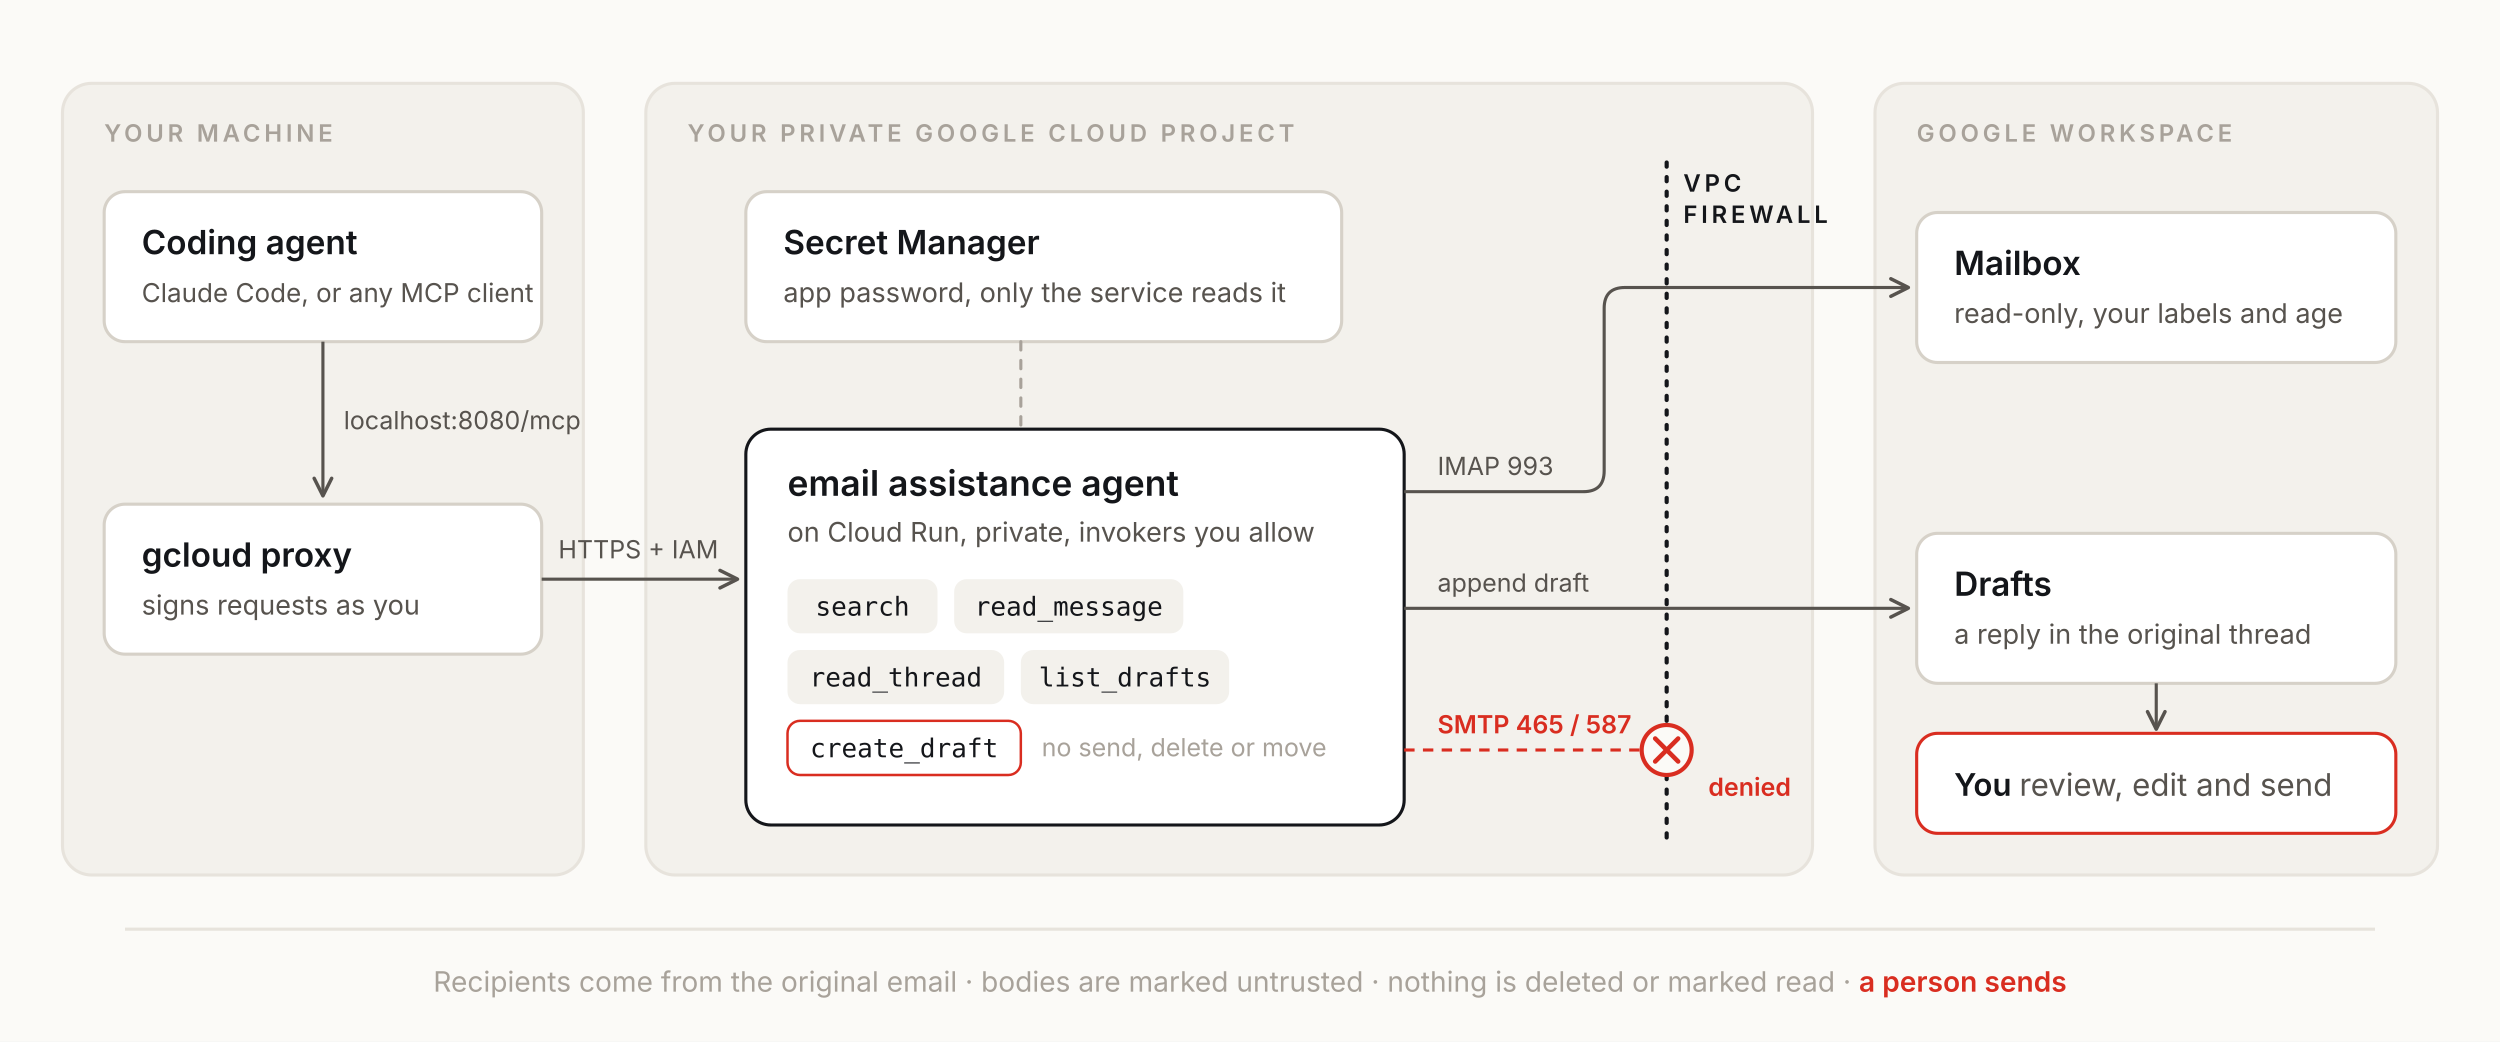
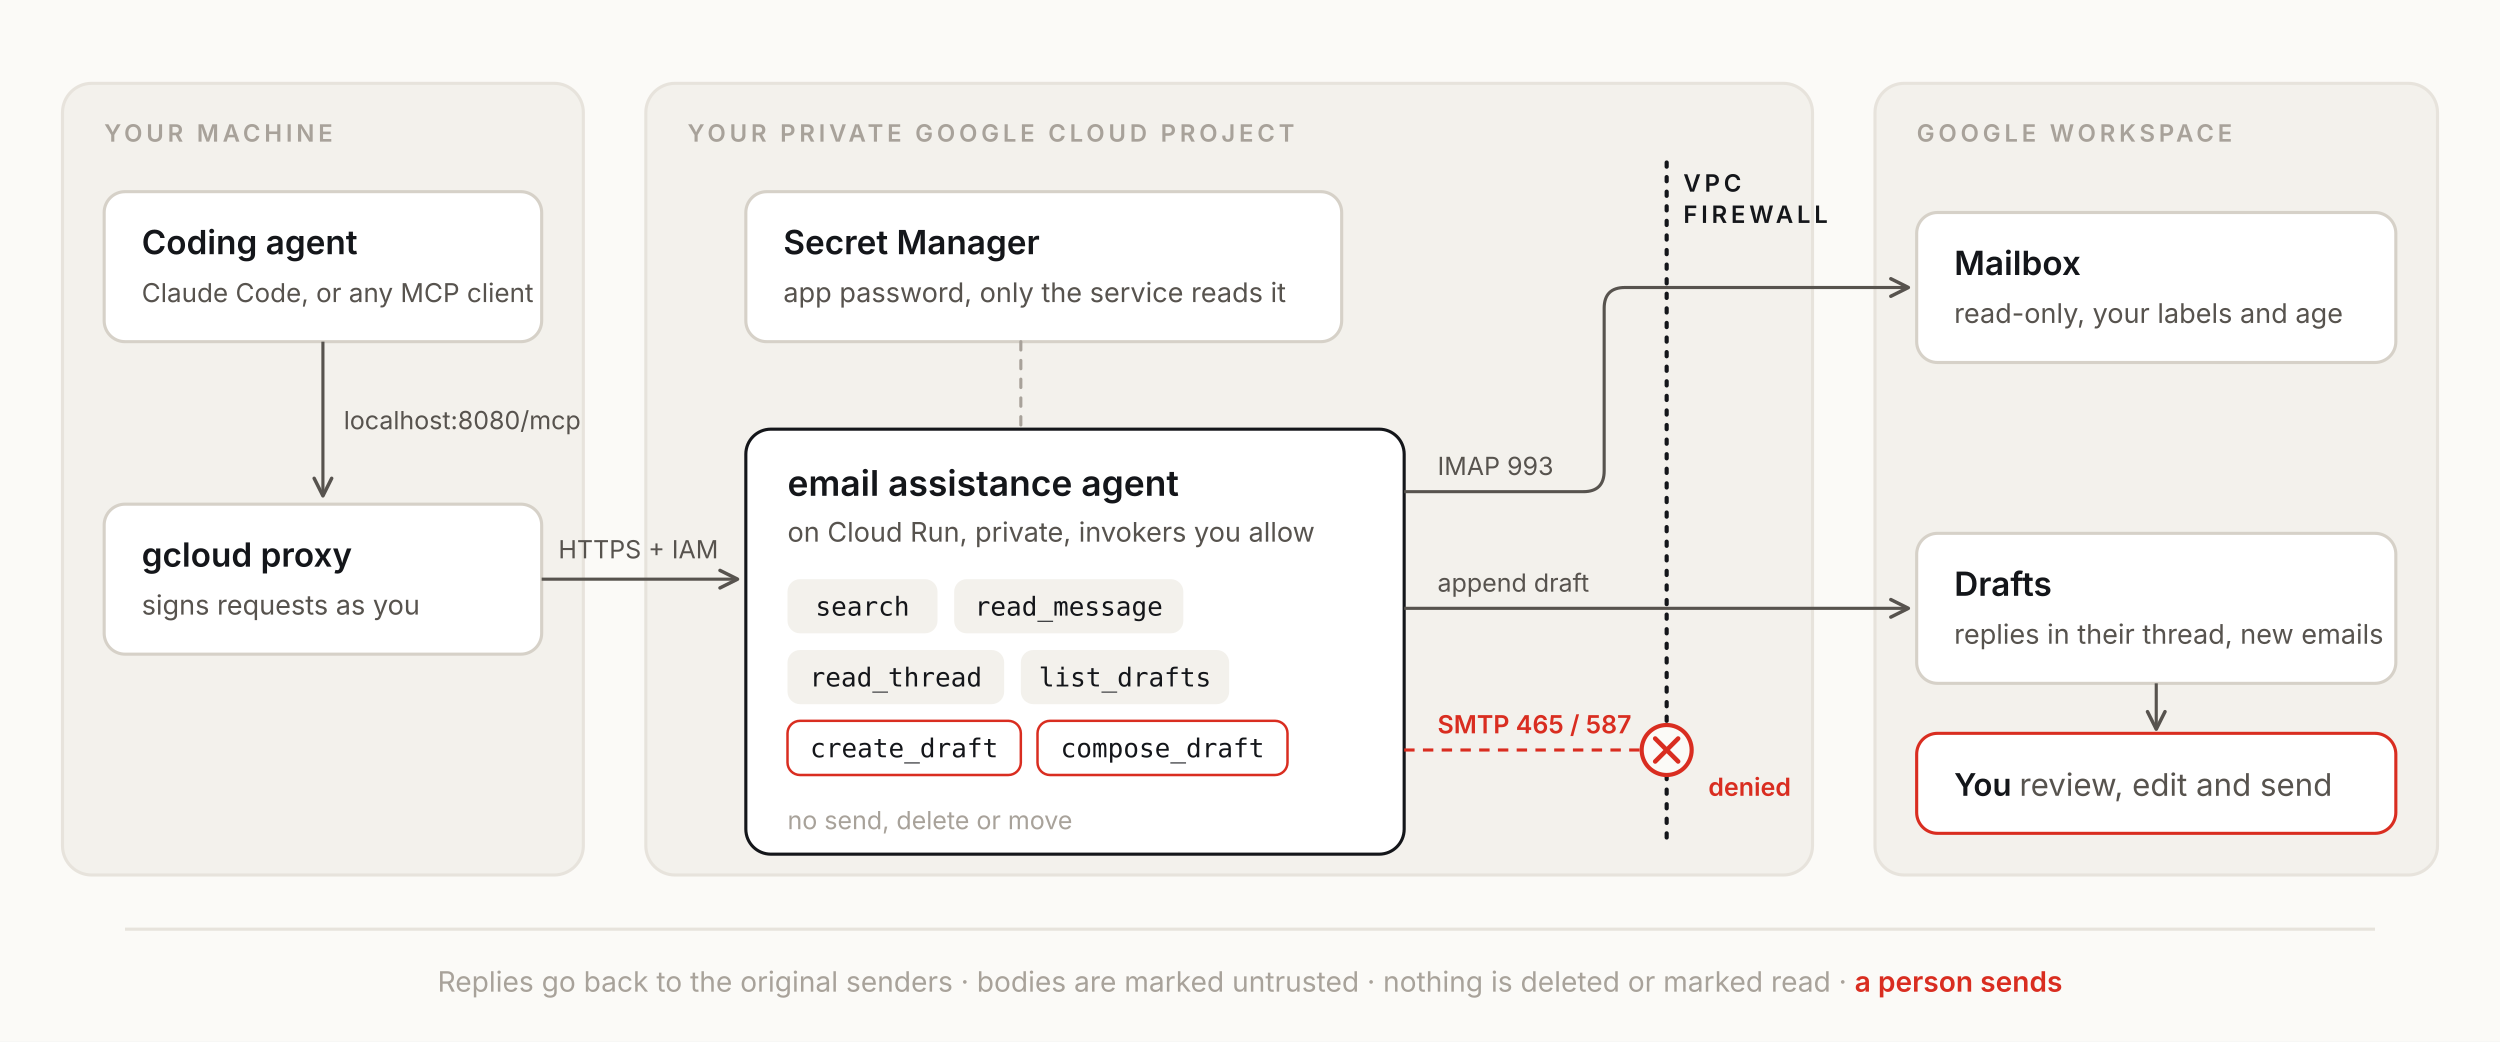
- <svg xmlns="http://www.w3.org/2000/svg" width="1200" height="500" viewBox="0 0 1200 500" role="img" aria-label="Where each part runs, and where sending stops. On your machine, your coding agent talks MCP to localhost, where a gcloud proxy signs each request with your Google identity. In your private Google Cloud project, the email assistance agent service on Cloud Run accepts only invokers you allow; it reads the app password from Secret Manager, which nobody else can read, and offers five tools: search, read_message, read_thread, list_drafts and create_draft. All its traffic leaves through a VPC firewall. IMAP on port 993 passes, so it can read your mailbox within the labels and age you allow and append a reply draft to the Drafts folder. SMTP on ports 465 and 587 is denied at the firewall, so it cannot send. In Google Workspace, you review the draft, edit it and send it yourself. Recipients come from the original email, bodies are marked untrusted, nothing is deleted or marked read, and a person sends.">
+ <svg xmlns="http://www.w3.org/2000/svg" width="1200" height="500" viewBox="0 0 1200 500" role="img" aria-label="Where each part runs, and where sending stops. On your machine, your coding agent talks MCP to localhost, where a gcloud proxy signs each request with your Google identity. In your private Google Cloud project, the email assistance agent service on Cloud Run accepts only invokers you allow; it reads the app password from Secret Manager, which nobody else can read, and offers six tools: search, read_message, read_thread, list_drafts, create_draft and compose_draft. All its traffic leaves through a VPC firewall. IMAP on port 993 passes, so it can read your mailbox within the labels and age you allow and append drafts, replies in their thread or new emails, to the Drafts folder. SMTP on ports 465 and 587 is denied at the firewall, so it cannot send. In Google Workspace, you review the draft, edit it and send it yourself. Replies go back to the original senders, bodies are marked untrusted, nothing is deleted or marked read, and a person sends.">
  <defs>
    <marker id="arrow" viewBox="0 0 10 10" refX="9" refY="5" markerWidth="7" markerHeight="7" orient="auto-start-reverse">
      <path d="M1 1 L9 5 L1 9" fill="none" stroke="#57534E" stroke-width="1.6" stroke-linecap="round" stroke-linejoin="round" />
    </marker>
  </defs>
  <rect width="1200" height="500" fill="#FBFAF7" />
  <g font-family="Inter, Archivo, ui-sans-serif, -apple-system, Segoe UI, Helvetica, Arial, sans-serif">
    <rect x="30" y="40" width="250" height="380" rx="14" fill="#F3F1EC" stroke="#E7E3DC" stroke-width="1.5" />
    <text x="50" y="68" font-size="11.5" font-weight="600" letter-spacing="1.8" fill="#A8A29A">YOUR MACHINE</text>
    <rect x="310" y="40" width="560" height="380" rx="14" fill="#F3F1EC" stroke="#E7E3DC" stroke-width="1.5" />
    <text x="330" y="68" font-size="11.5" font-weight="600" letter-spacing="1.8" fill="#A8A29A">YOUR PRIVATE GOOGLE CLOUD PROJECT</text>
    <rect x="900" y="40" width="270" height="380" rx="14" fill="#F3F1EC" stroke="#E7E3DC" stroke-width="1.5" />
    <text x="920" y="68" font-size="11.5" font-weight="600" letter-spacing="1.8" fill="#A8A29A">GOOGLE WORKSPACE</text>
    <rect x="50" y="92" width="210" height="72" rx="10" fill="#FFFFFF" stroke="#D6D1C8" stroke-width="1.5" />
    <text x="68" y="122" font-size="16" font-weight="600" fill="#14161A">Coding agent</text>
    <text x="68" y="145" font-size="12.5" fill="#57534E">Claude Code, or any MCP client</text>
    <path d="M155 164 V238" stroke="#57534E" stroke-width="1.5" marker-end="url(#arrow)" />
    <text x="165" y="206" font-size="12" fill="#57534E">localhost:8080/mcp</text>
    <rect x="50" y="242" width="210" height="72" rx="10" fill="#FFFFFF" stroke="#D6D1C8" stroke-width="1.5" />
    <text x="68" y="272" font-size="16" font-weight="600" fill="#14161A">gcloud proxy</text>
    <text x="68" y="295" font-size="13" fill="#57534E">signs requests as you</text>
    <path d="M260 278 H354" stroke="#57534E" stroke-width="1.5" marker-end="url(#arrow)" />
    <text x="268" y="268" font-size="12" fill="#57534E">HTTPS + IAM</text>
    <rect x="358" y="92" width="286" height="72" rx="10" fill="#FFFFFF" stroke="#D6D1C8" stroke-width="1.5" />
    <text x="376" y="122" font-size="16" font-weight="600" fill="#14161A">Secret Manager</text>
    <text x="376" y="145" font-size="13" fill="#57534E">app password, only the service reads it</text>
    <path d="M490 164 V206" stroke="#A8A29A" stroke-width="1.5" stroke-dasharray="4 5" stroke-linecap="round" />
-     <rect x="358" y="206" width="316" height="190" rx="12" fill="#FFFFFF" stroke="#14161A" stroke-width="1.5" />
+     <rect x="358" y="206" width="316" height="204" rx="12" fill="#FFFFFF" stroke="#14161A" stroke-width="1.5" />
    <text x="378" y="238" font-size="17" font-weight="600" fill="#14161A">email assistance agent</text>
    <text x="378" y="260" font-size="13" fill="#57534E">on Cloud Run, private, invokers you allow</text>
    <g font-size="12.5" font-family="ui-monospace, SFMono-Regular, Menlo, Consolas, monospace" fill="#14161A">
      <rect x="378" y="278" width="72" height="26" rx="6" fill="#F3F1EC" />
      <text x="414" y="295.5" text-anchor="middle">search</text>
      <rect x="458" y="278" width="110" height="26" rx="6" fill="#F3F1EC" />
      <text x="513" y="295.5" text-anchor="middle">read_message</text>
      <rect x="378" y="312" width="104" height="26" rx="6" fill="#F3F1EC" />
      <text x="430" y="329.5" text-anchor="middle">read_thread</text>
      <rect x="490" y="312" width="100" height="26" rx="6" fill="#F3F1EC" />
      <text x="540" y="329.5" text-anchor="middle">list_drafts</text>
      <rect x="378" y="346" width="112" height="26" rx="6" fill="#FFFFFF" stroke="#D92D20" stroke-width="1.2" />
      <text x="434" y="363.5" text-anchor="middle">create_draft</text>
+       <rect x="498" y="346" width="120" height="26" rx="6" fill="#FFFFFF" stroke="#D92D20" stroke-width="1.2" />
+       <text x="558" y="363.5" text-anchor="middle">compose_draft</text>
    </g>
-     <text x="500" y="363" font-size="12" fill="#A8A29A">no send, delete or move</text>
+     <text x="378" y="398" font-size="12" fill="#A8A29A">no send, delete or move</text>
    <path d="M800 78 V404" stroke="#14161A" stroke-width="2" stroke-dasharray="2 5" stroke-linecap="round" />
    <text x="808" y="92" font-size="11.5" font-weight="600" letter-spacing="1.8" fill="#14161A">VPC</text>
    <text x="808" y="107" font-size="11.5" font-weight="600" letter-spacing="1.8" fill="#14161A">FIREWALL</text>
    <path d="M674 236 H760 Q770 236 770 226 V148 Q770 138 780 138 H916" fill="none" stroke="#57534E" stroke-width="1.5" marker-end="url(#arrow)" />
    <text x="690" y="228" font-size="12" fill="#57534E">IMAP 993</text>
    <path d="M674 292 H916" fill="none" stroke="#57534E" stroke-width="1.5" marker-end="url(#arrow)" />
    <text x="690" y="284" font-size="12" fill="#57534E">append draft</text>
    <path d="M674 360 H788" fill="none" stroke="#D92D20" stroke-width="1.5" stroke-dasharray="5 4" />
    <circle cx="800" cy="360" r="12" fill="#FBFAF7" stroke="#D92D20" stroke-width="2" />
    <path d="M794.5 354.5 L805.5 365.5 M805.5 354.5 L794.5 365.5" stroke="#D92D20" stroke-width="2.2" stroke-linecap="round" />
    <text x="690" y="352" font-size="12" font-weight="600" fill="#D92D20">SMTP 465 / 587</text>
    <text x="820" y="382" font-size="12" font-weight="600" fill="#D92D20">denied</text>
    <rect x="920" y="102" width="230" height="72" rx="10" fill="#FFFFFF" stroke="#D6D1C8" stroke-width="1.5" />
    <text x="938" y="132" font-size="16" font-weight="600" fill="#14161A">Mailbox</text>
    <text x="938" y="155" font-size="13" fill="#57534E">read-only, your labels and age</text>
    <rect x="920" y="256" width="230" height="72" rx="10" fill="#FFFFFF" stroke="#D6D1C8" stroke-width="1.5" />
    <text x="938" y="286" font-size="16" font-weight="600" fill="#14161A">Drafts</text>
-     <text x="938" y="309" font-size="13" fill="#57534E">a reply in the original thread</text>
+     <text x="938" y="309" font-size="13" fill="#57534E">replies in their thread, new emails</text>
    <path d="M1035 328 V350" stroke="#57534E" stroke-width="1.5" marker-end="url(#arrow)" />
    <rect x="920" y="352" width="230" height="48" rx="10" fill="#FFFFFF" stroke="#D92D20" stroke-width="1.5" />
    <text x="938" y="382" font-size="15" font-weight="600" fill="#14161A">You <tspan font-weight="400" fill="#57534E">review, edit and send</tspan>
    </text>
    <path d="M60 446 H1140" stroke="#E7E3DC" stroke-width="1.5" />
-     <text x="600" y="476" font-size="13.5" text-anchor="middle" fill="#A8A29A">Recipients come from the original email · bodies are marked untrusted · nothing is deleted or marked read · <tspan fill="#D92D20" font-weight="600">a person sends</tspan>
+     <text x="600" y="476" font-size="13.5" text-anchor="middle" fill="#A8A29A">Replies go back to the original senders · bodies are marked untrusted · nothing is deleted or marked read · <tspan fill="#D92D20" font-weight="600">a person sends</tspan>
    </text>
  </g>
</svg>
